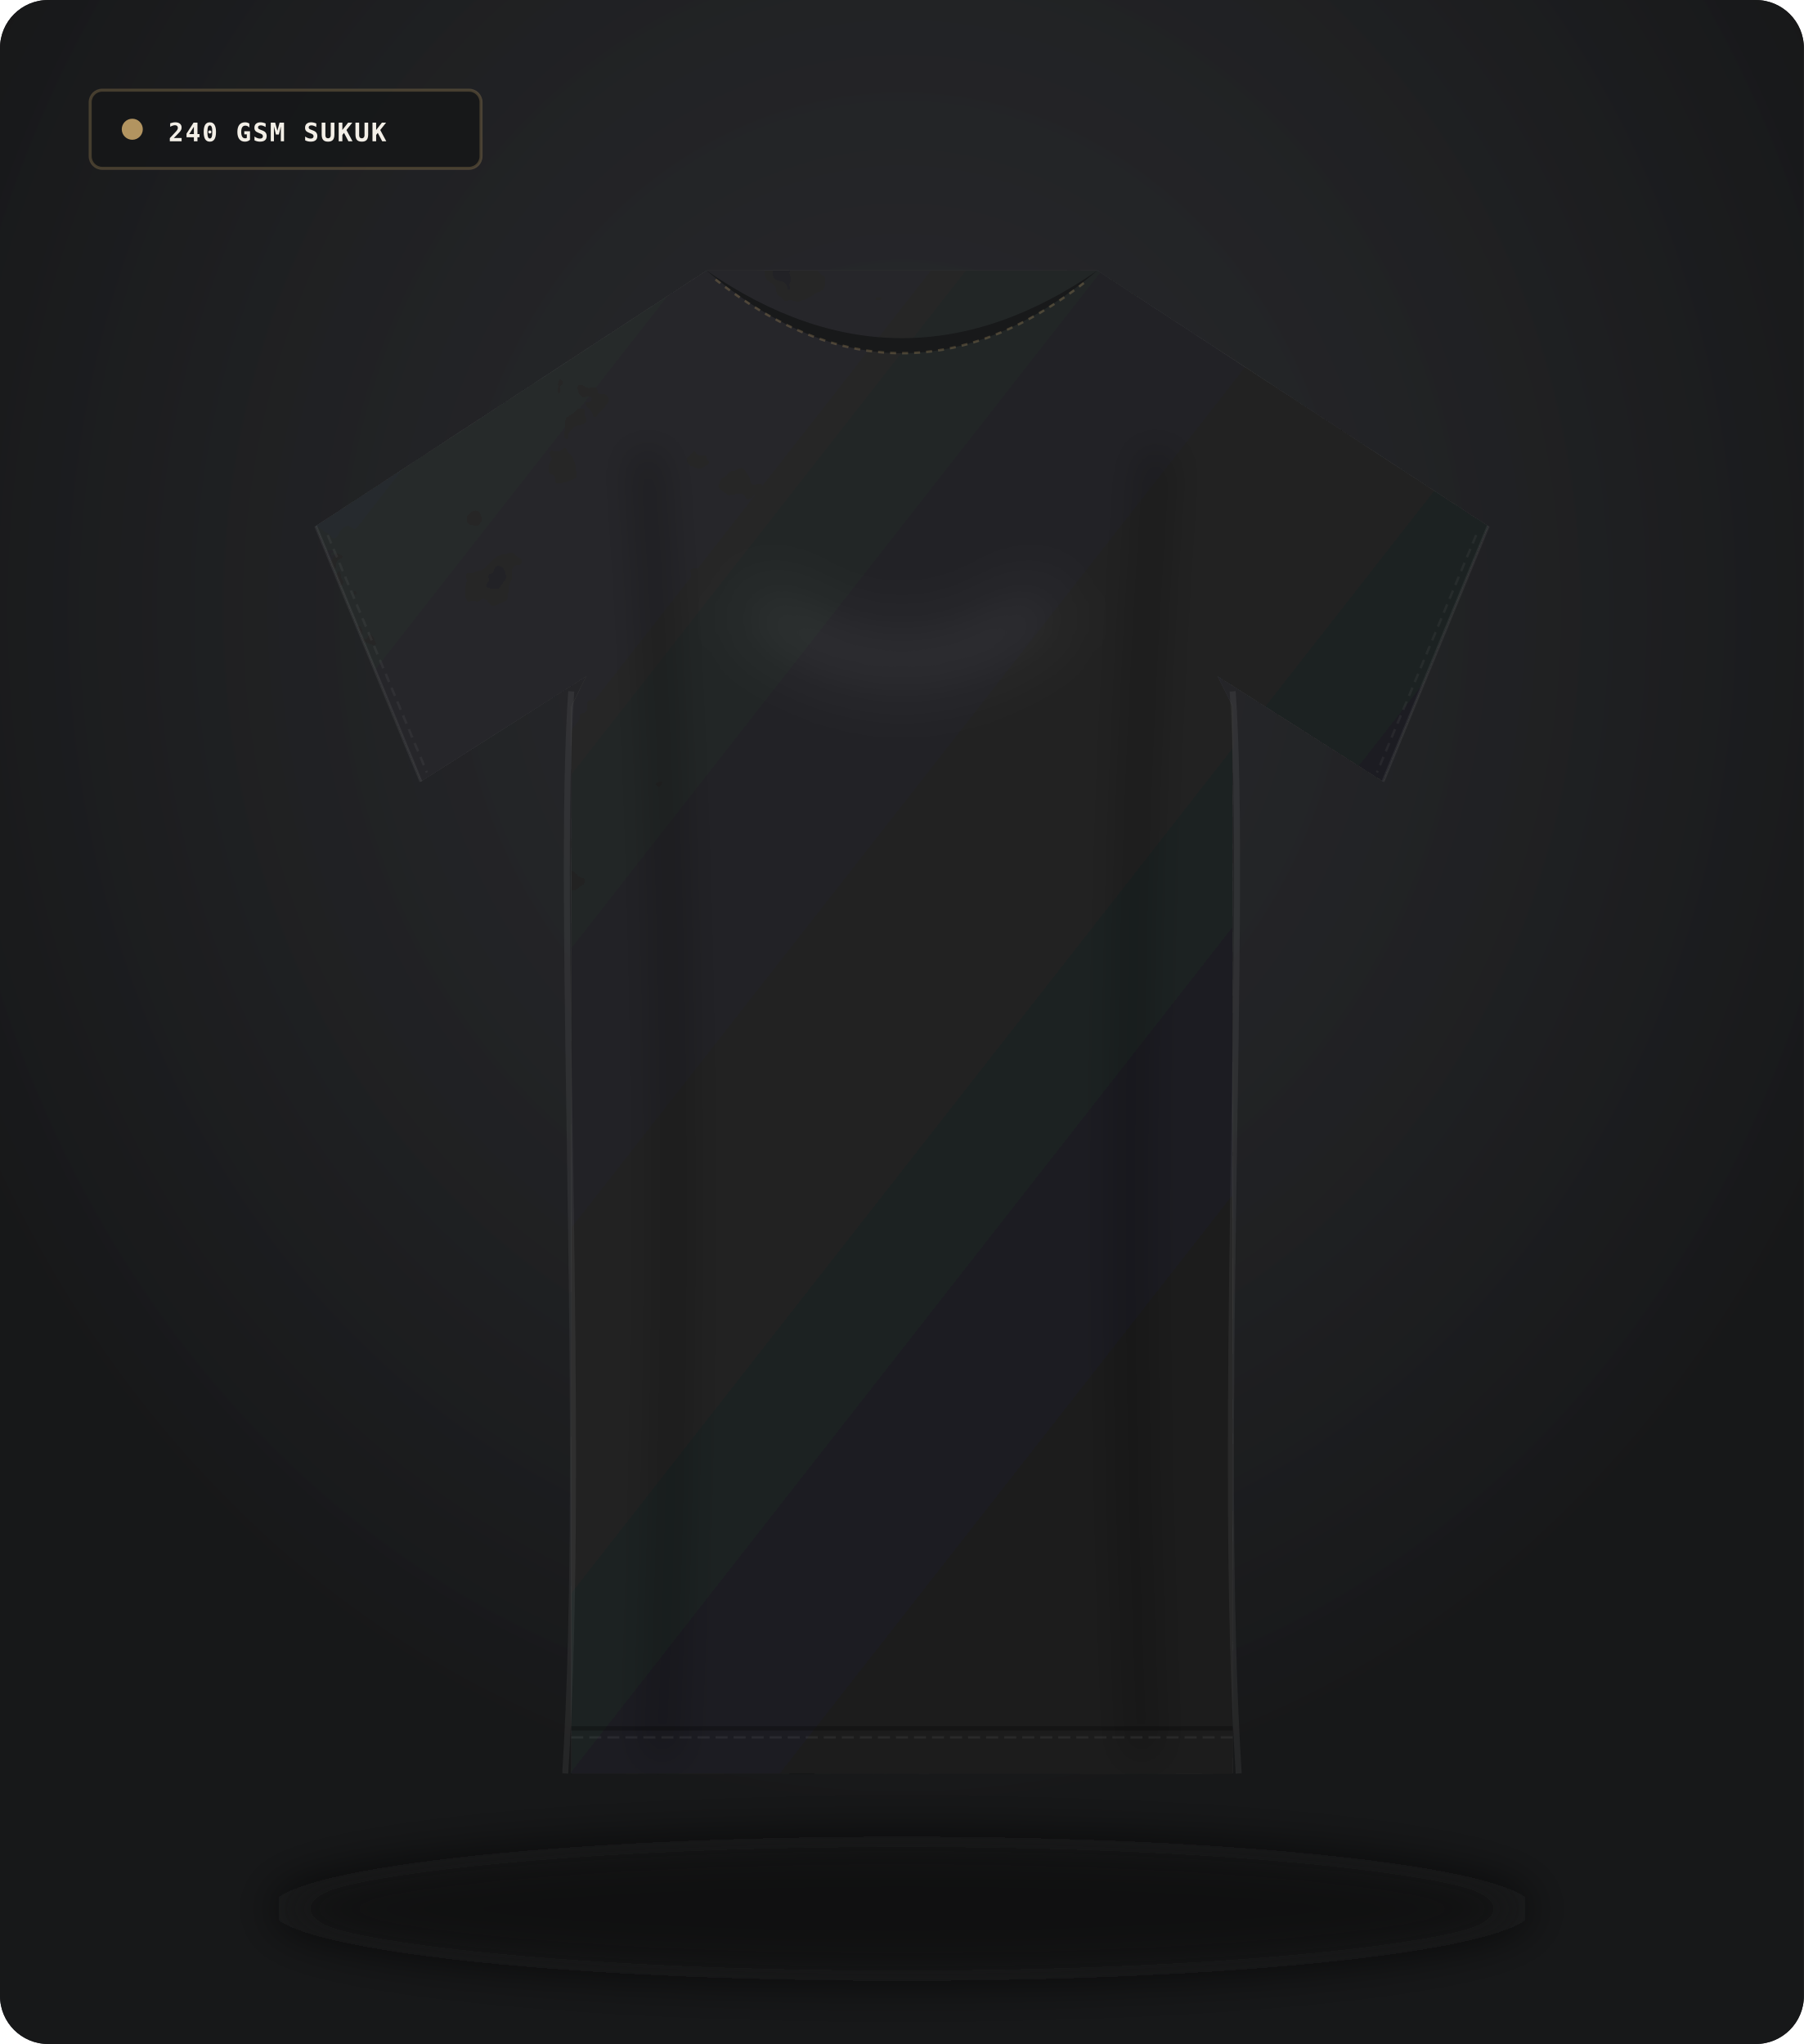
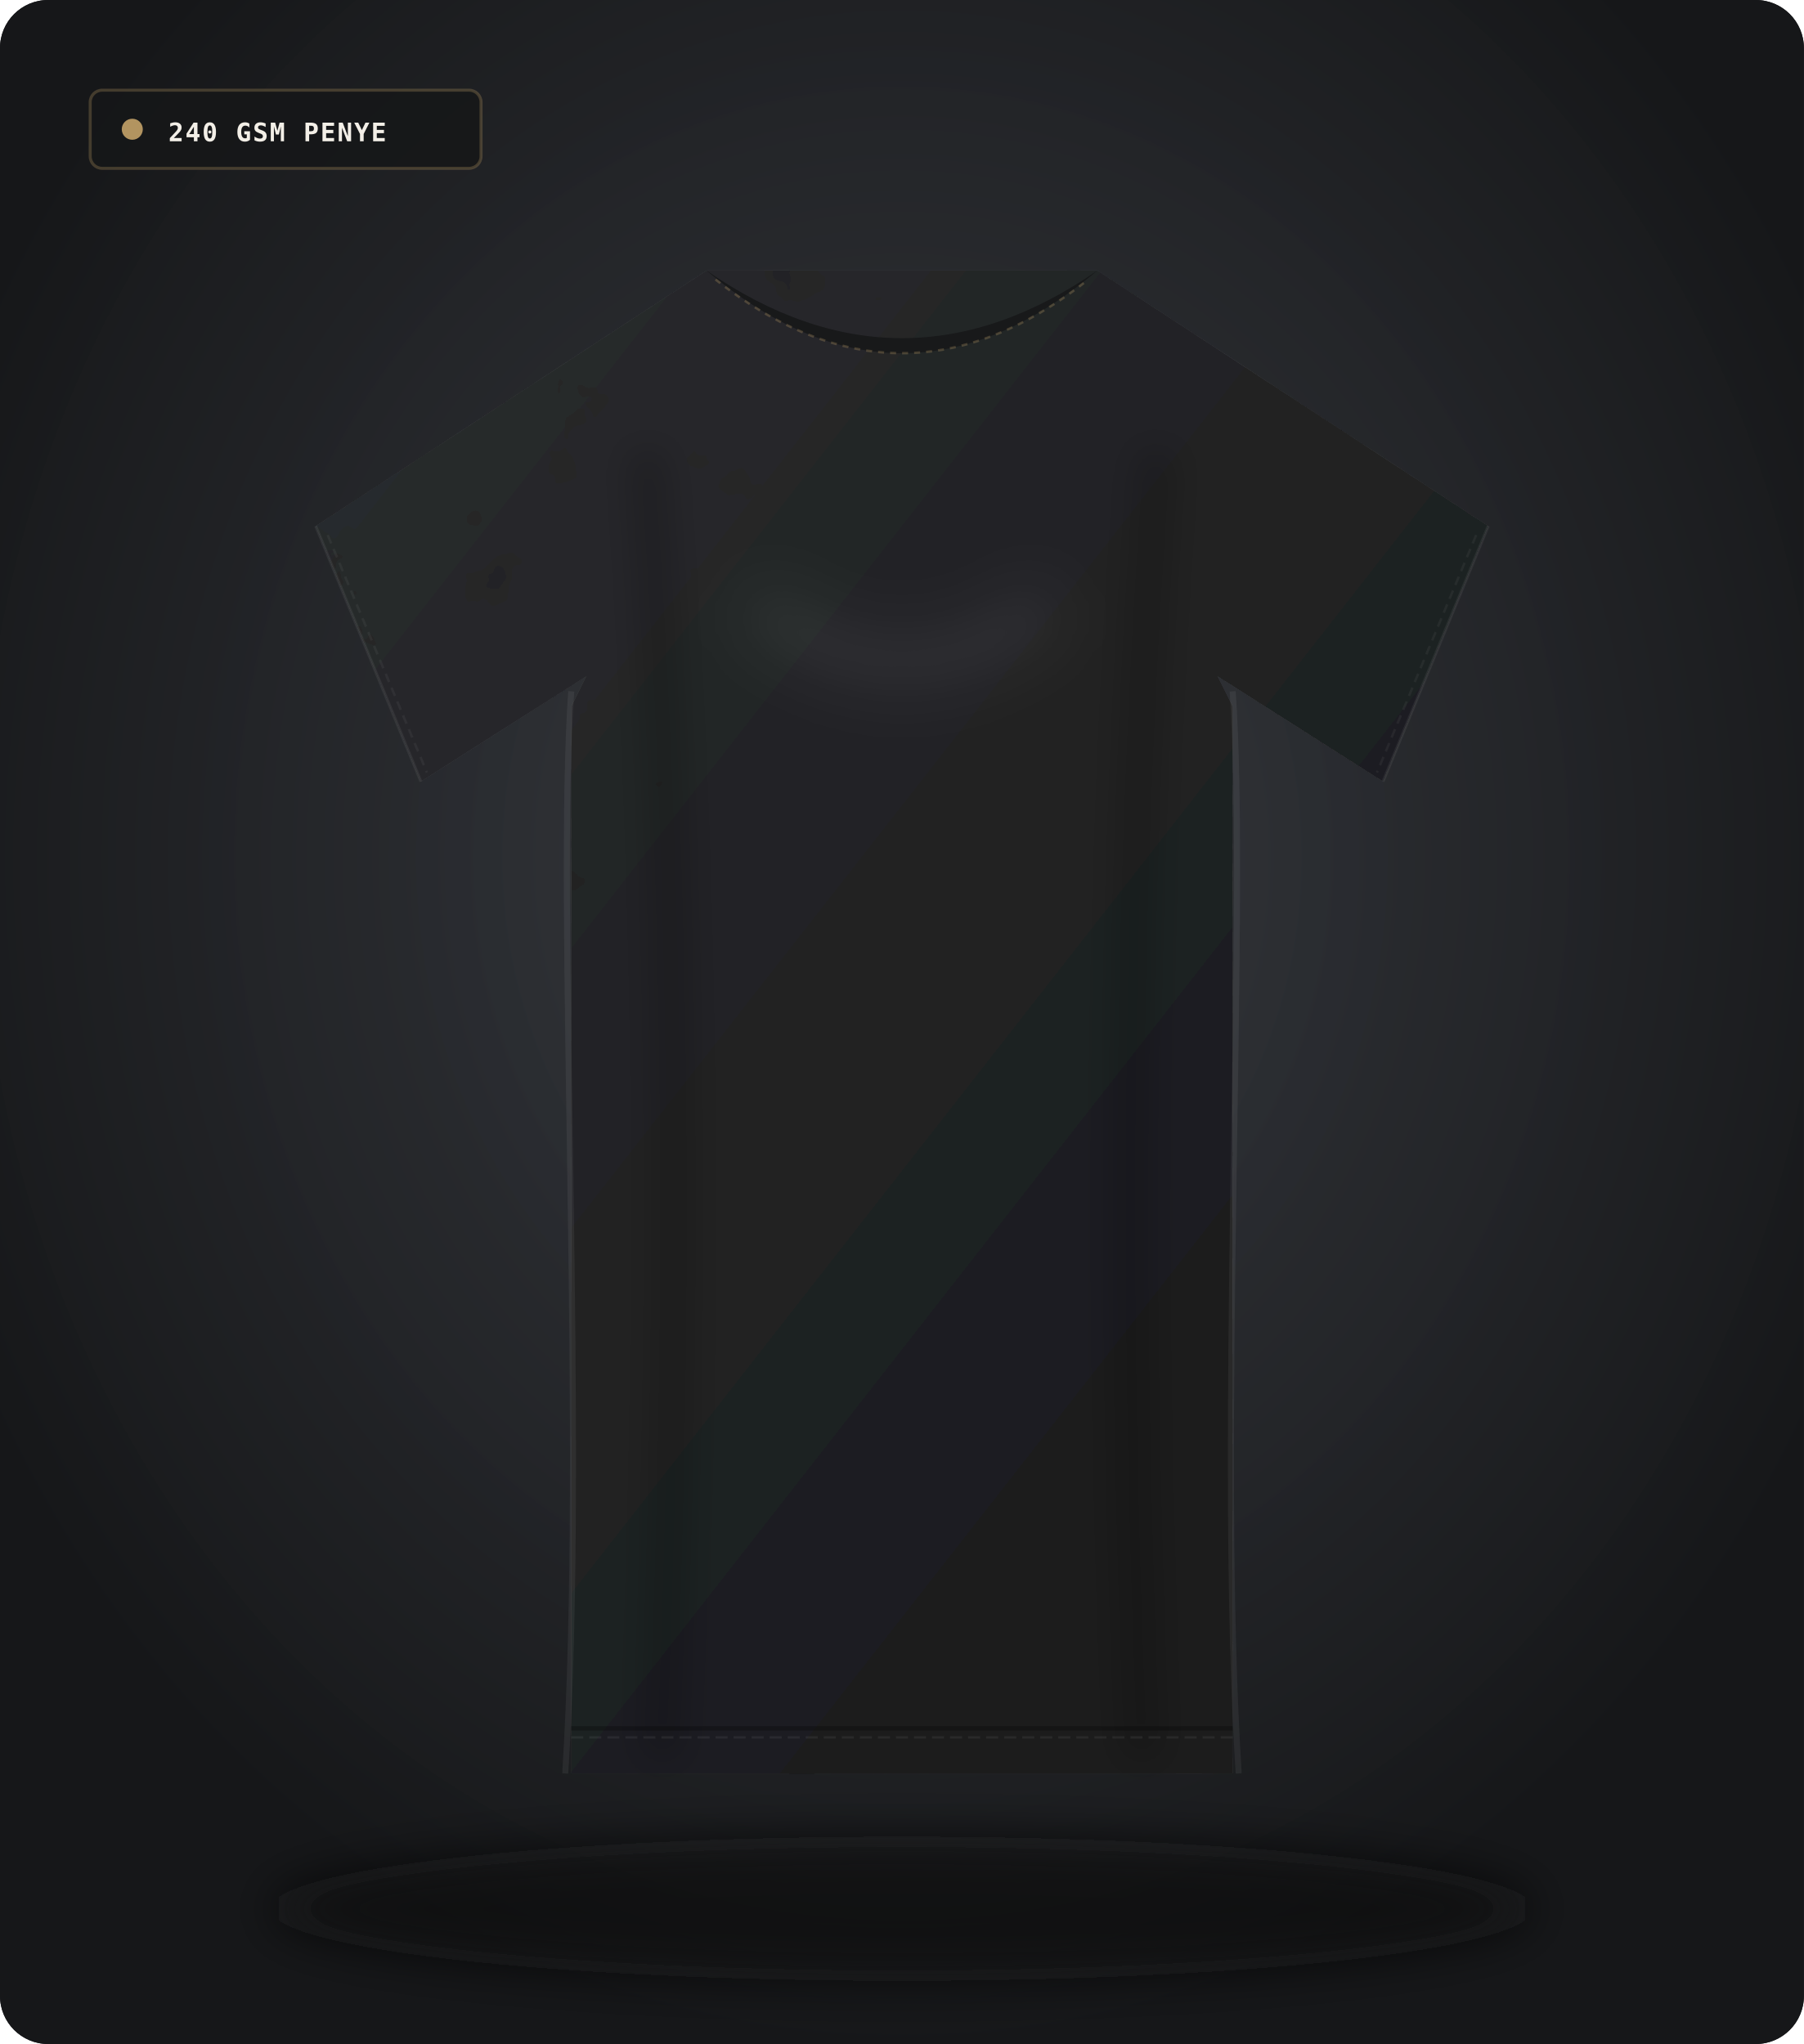
<svg xmlns="http://www.w3.org/2000/svg" viewBox="0 0 600 680" width="100%" height="100%">
  <defs>
    <filter id="fabricTexture" x="0%" y="0%" width="100%" height="100%">
      <feTurbulence type="fractalNoise" baseFrequency="0.04" numOctaves="4" result="noise" />
      <feColorMatrix type="matrix" values="0.33 0.33 0.33 0 0  0.33 0.33 0.33 0 0  0.33 0.33 0.33 0 0  0 0 0 0.12 0" in="noise" result="coloredNoise" />
      <feComposite operator="in" in2="SourceGraphic" result="textured" />
      <feBlend mode="multiply" in="textured" in2="SourceGraphic" />
    </filter>
    <filter id="fleeceTexture" x="0%" y="0%" width="100%" height="100%">
      <feTurbulence type="fractalNoise" baseFrequency="0.06" numOctaves="3" result="fleeceNoise" />
      <feColorMatrix type="matrix" values="0.2 0.2 0.2 0 0  0.2 0.2 0.2 0 0  0.2 0.2 0.2 0 0  0 0 0 0.18 0" in="fleeceNoise" result="fleeceOverlay" />
      <feComposite operator="in" in2="SourceGraphic" />
      <feBlend mode="overlay" in2="SourceGraphic" />
    </filter>
    <filter id="inkRelief" x="-10%" y="-10%" width="130%" height="130%">
      <feDropShadow dx="0" dy="2.5" stdDeviation="1.5" flood-color="#000000" flood-opacity="0.35" />
    </filter>
    <filter id="goldShine" x="-20%" y="-20%" width="140%" height="140%">
      <feGaussianBlur stdDeviation="3" result="blur" />
      <feComposite in="SourceGraphic" in2="blur" operator="over" />
    </filter>
    <linearGradient id="anthraciteGrad" x1="0%" y1="0%" x2="100%" y2="100%">
      <stop offset="0%" stop-color="#2a2c2f" />
      <stop offset="40%" stop-color="#222325" />
      <stop offset="100%" stop-color="#18191a" />
    </linearGradient>
    <linearGradient id="creamGrad" x1="0%" y1="0%" x2="100%" y2="100%">
      <stop offset="0%" stop-color="#faf8f2" />
      <stop offset="50%" stop-color="#f3efe7" />
      <stop offset="100%" stop-color="#e7e0d2" />
    </linearGradient>
    <linearGradient id="brownGrad" x1="0%" y1="0%" x2="100%" y2="100%">
      <stop offset="0%" stop-color="#554035" />
      <stop offset="50%" stop-color="#49372e" />
      <stop offset="100%" stop-color="#382921" />
    </linearGradient>
    <linearGradient id="goldInkGrad" x1="0%" y1="0%" x2="100%" y2="100%">
      <stop offset="0%" stop-color="#d4ba88" />
      <stop offset="45%" stop-color="#b29460" />
      <stop offset="100%" stop-color="#8a6f3e" />
    </linearGradient>
    <linearGradient id="vibrantDtfGrad" x1="0%" y1="0%" x2="100%" y2="100%">
      <stop offset="0%" stop-color="#ff3b69" />
      <stop offset="35%" stop-color="#ff8e3c" />
      <stop offset="70%" stop-color="#ffdc3c" />
      <stop offset="100%" stop-color="#00d2ff" />
    </linearGradient>
  </defs>
  <rect width="600" height="680" fill="#1a1b1d" rx="16" />
-   <radialGradient id="studioLight" cx="50%" cy="30%" r="60%">
-     <stop offset="0%" stop-color="#323337" stop-opacity="0.6" />
-     <stop offset="100%" stop-color="#161718" stop-opacity="0.9" />
+   <radialGradient id="studioLight" cx="50%" cy="42%" r="58%">
+     <stop offset="0%" stop-color="#3d4046" stop-opacity="0.85" />
+     <stop offset="50%" stop-color="#282a2e" stop-opacity="0.92" />
+     <stop offset="100%" stop-color="#161719" stop-opacity="1" />
  </radialGradient>
  <rect width="600" height="680" fill="url(#studioLight)" rx="16" />
  <ellipse cx="300" cy="635" rx="210" ry="24" fill="#090a0b" opacity="0.65" filter="blur(8px)" />
  <g id="tshirtBody">
    <path d="M 235 90 L 105 175 L 140 260 L 195 225 L 190 235 L 190 590 L 410 590 L 410 235 L 405 225 L 460 260 L 495 175 L 365 90 Z" fill="url(#anthraciteGrad)" filter="url(#fabricTexture)" />
    <path d="M 190 230 C 185 300 195 480 188 590" fill="none" stroke="rgba(255,255,255,0.06)" stroke-width="2" />
    <path d="M 410 230 C 415 300 405 480 412 590" fill="none" stroke="rgba(255,255,255,0.06)" stroke-width="2" />
    <path d="M 215 150 Q 230 350 220 585" fill="none" stroke="rgba(0,0,0,0.18)" stroke-width="12" filter="blur(6px)" />
    <path d="M 385 150 Q 370 350 380 585" fill="none" stroke="rgba(0,0,0,0.18)" stroke-width="12" filter="blur(6px)" />
    <path d="M 250 200 Q 300 240 350 200" fill="none" stroke="rgba(255,255,255,0.06)" stroke-width="18" filter="blur(10px)" />
    <path d="M 105 175 L 140 260" fill="none" stroke="rgba(255,255,255,0.06)" stroke-width="1" />
    <path d="M 109 178 L 142 257" fill="none" stroke="rgba(255,255,255,0.05)" stroke-width="0.8" stroke-dasharray="3,2" />
    <path d="M 495 175 L 460 260" fill="none" stroke="rgba(255,255,255,0.06)" stroke-width="1" />
    <path d="M 491 178 L 458 257" fill="none" stroke="rgba(255,255,255,0.05)" stroke-width="0.8" stroke-dasharray="3,2" />
    <path d="M 190 575 L 410 575" fill="none" stroke="rgba(0,0,0,0.25)" stroke-width="1.5" />
    <path d="M 190 578 L 410 578" fill="none" stroke="rgba(255,255,255,0.06)" stroke-width="0.8" stroke-dasharray="4,2" />
    <path d="M 235 90 Q 300 145 365 90 Q 300 135 235 90 Z" fill="#18191a" />
    <path d="M 238 93 Q 300 142 362 93" fill="none" stroke="#b29460" stroke-width="0.8" opacity="0.3" stroke-dasharray="2,2" />
  </g>
  <g id="printedArtwork" filter="url(#inkRelief)">
    
  </g>
  <g transform="translate(30, 30)">
    <rect width="130" height="26" rx="4" fill="rgba(22,23,24,0.85)" stroke="rgba(178,148,96,0.3)" stroke-width="1" />
    <circle cx="14" cy="13" r="3.5" fill="#b29460" />
-     <text x="26" y="17" font-family="'JetBrains Mono', monospace" font-size="8.5" fill="#f3efe7" font-weight="600" letter-spacing="0.5">240 GSM SUKUK</text>
+     <text x="26" y="17" font-family="'JetBrains Mono', monospace" font-size="8.5" fill="#f3efe7" font-weight="600" letter-spacing="0.5">240 GSM PENYE</text>
  </g>
</svg>
